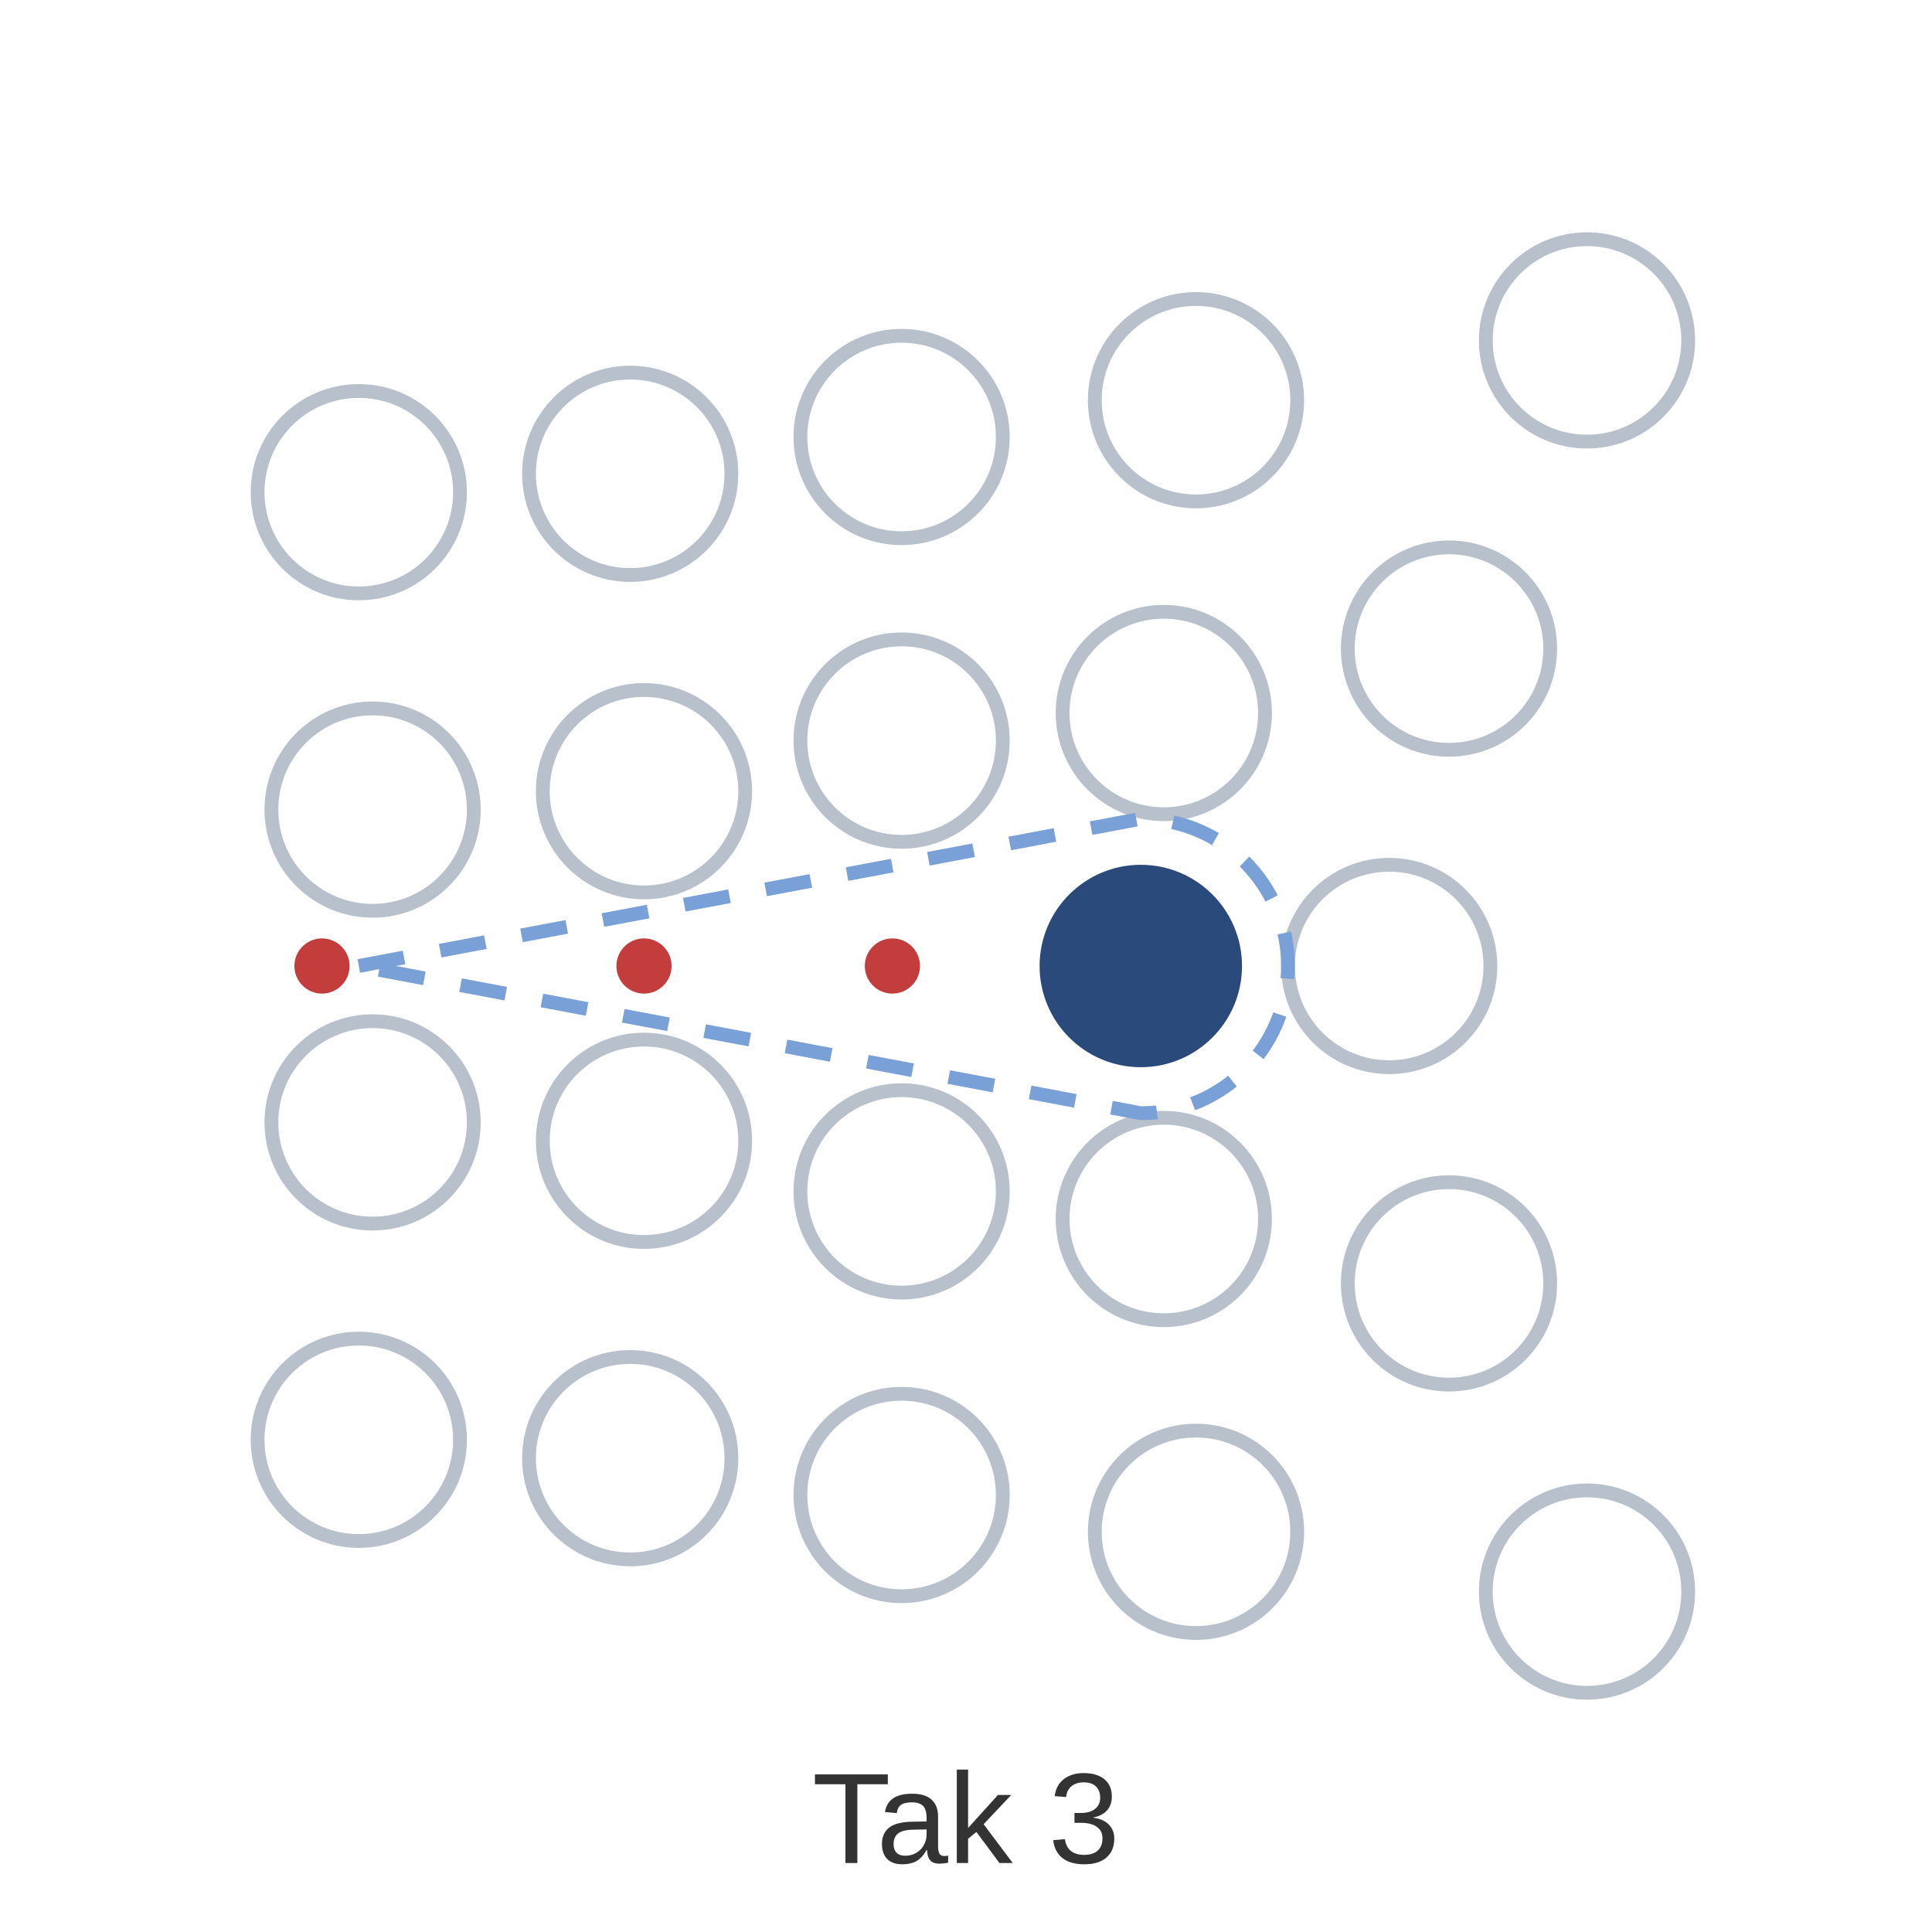
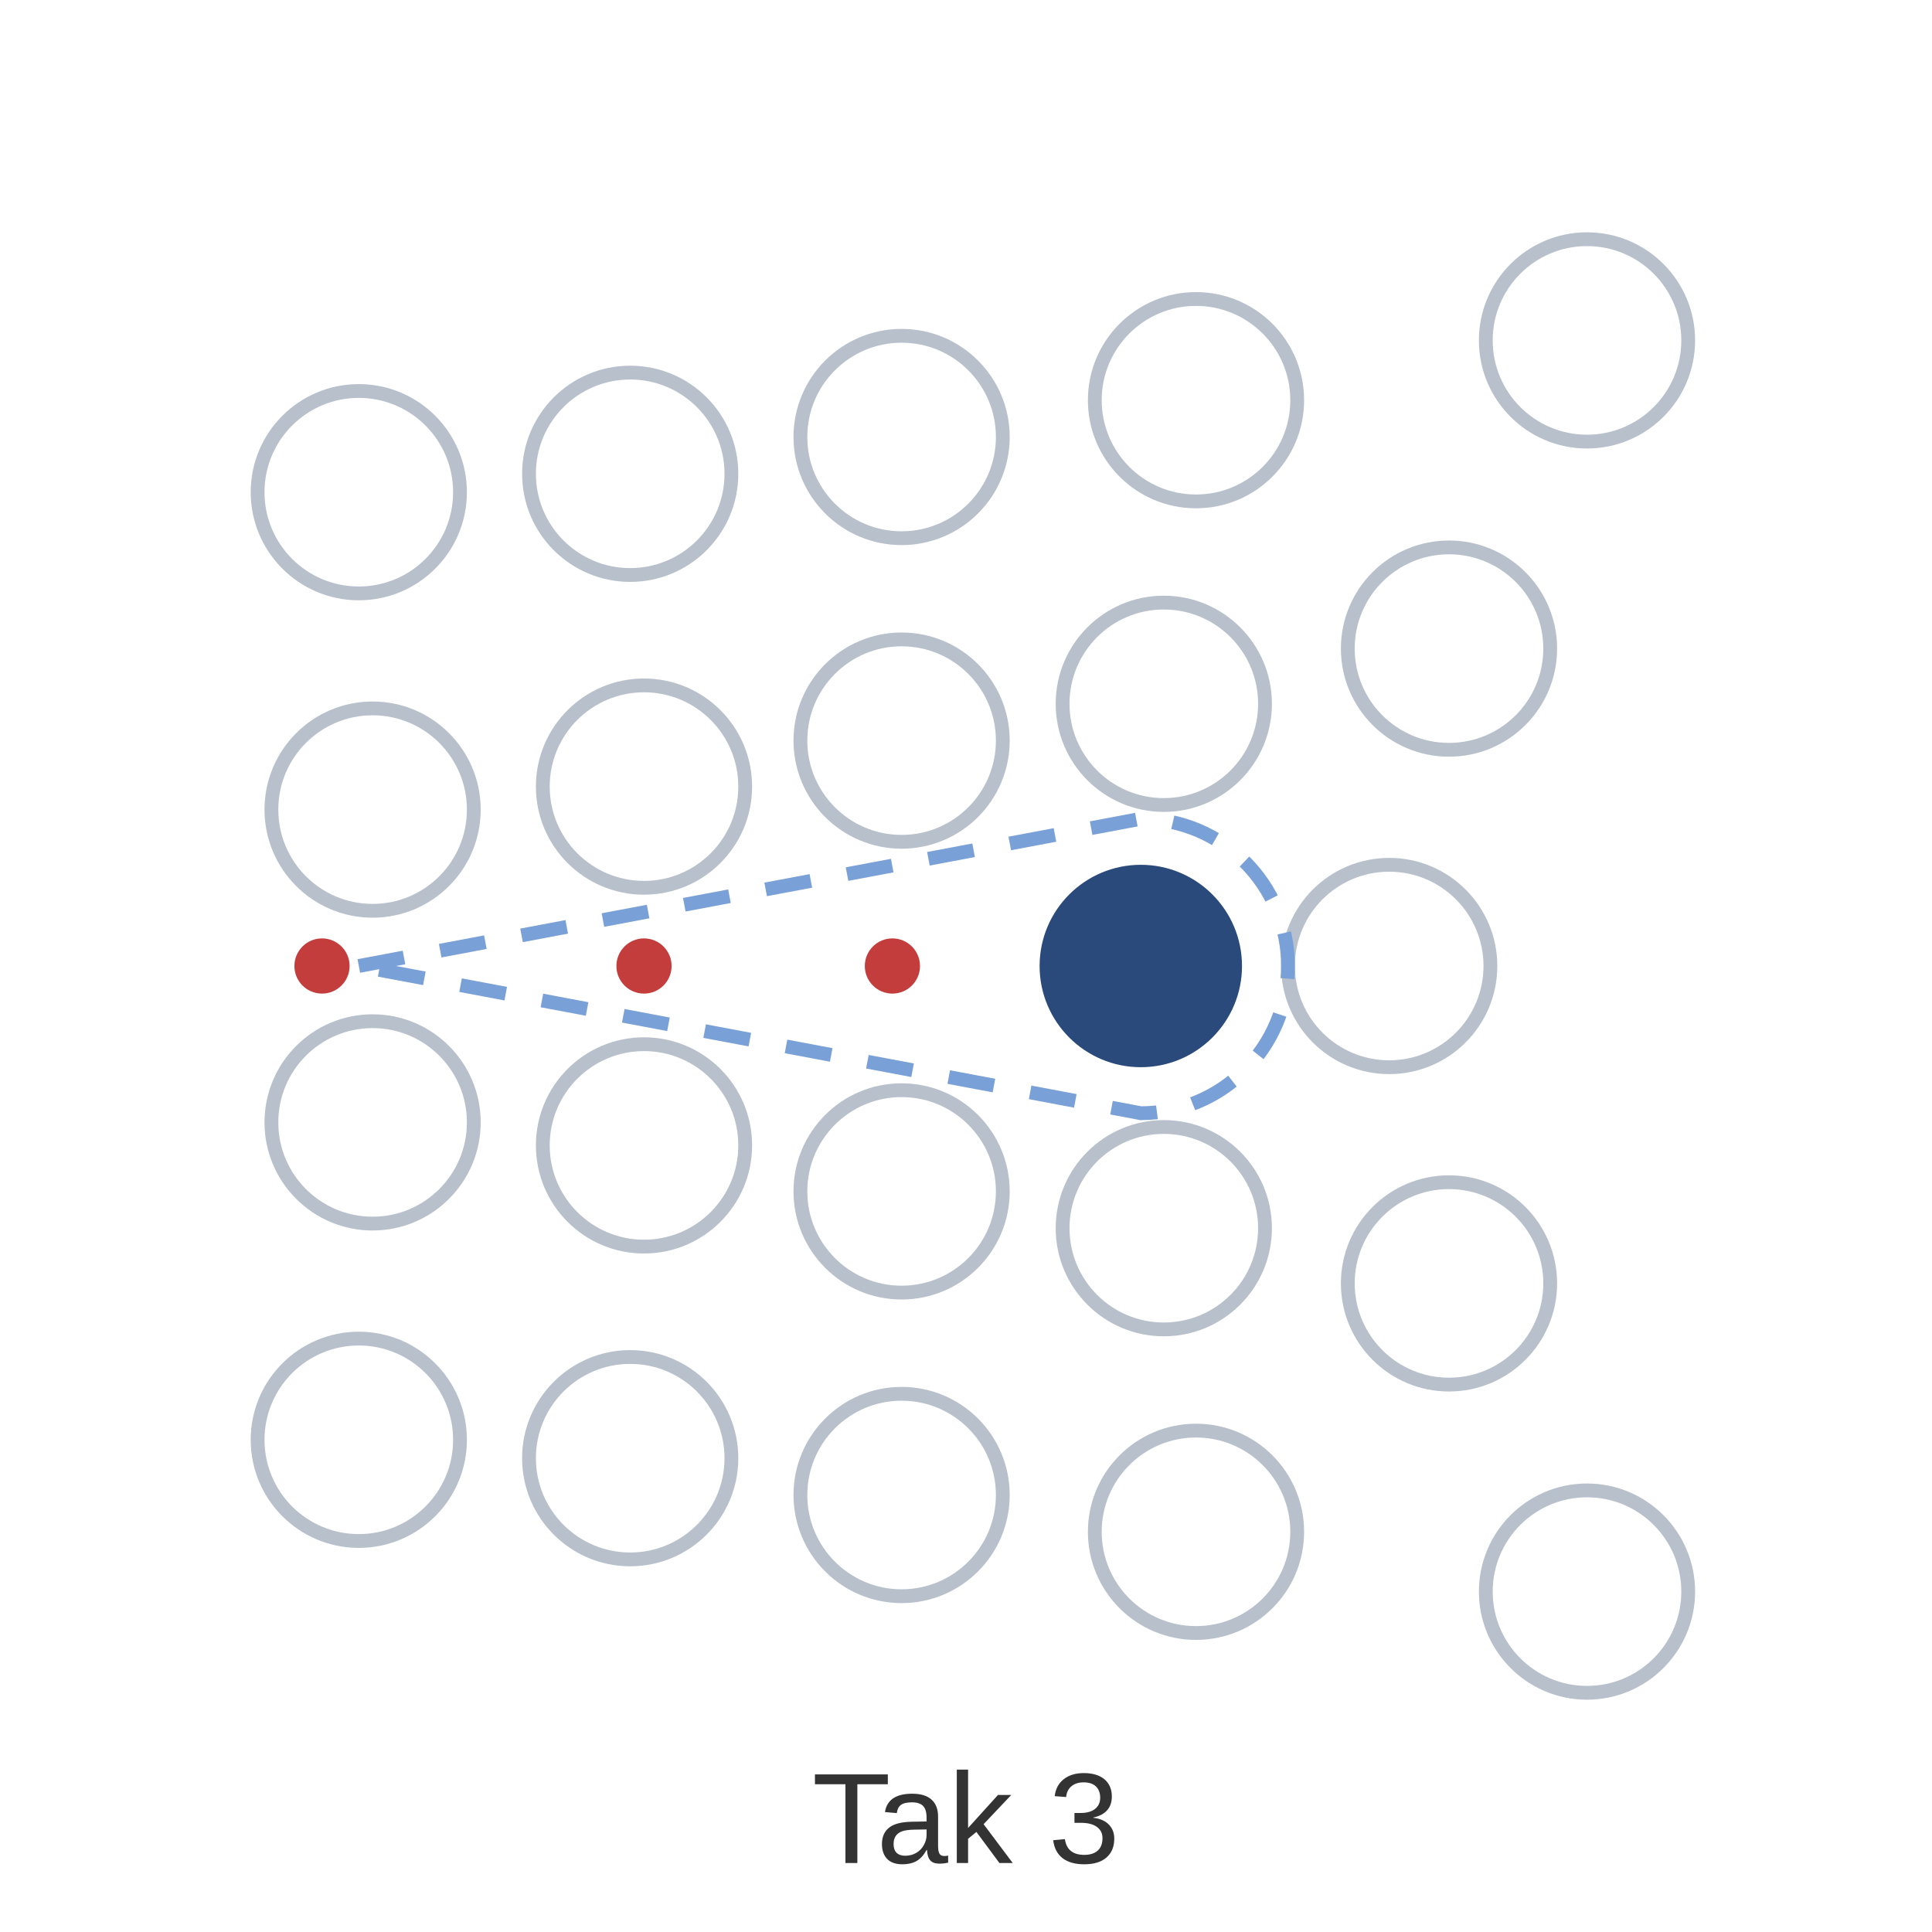
<svg xmlns="http://www.w3.org/2000/svg" width="420" height="420" viewBox="0 0 420 420">
  <rect width="100%" height="100%" fill="white" />
  <g fill="none" stroke="#b8c0cc" stroke-width="3">
    <circle cx="78" cy="107" r="22" />
    <circle cx="137" cy="103" r="22" />
    <circle cx="196" cy="95" r="22" />
    <circle cx="260" cy="87" r="22" />
    <circle cx="345" cy="74" r="22" />
    <circle cx="81" cy="176" r="22" />
-     <circle cx="140" cy="172" r="22" />
+     <circle cx="140" cy="171" r="22" />
    <circle cx="196" cy="161" r="22" />
-     <circle cx="253" cy="155" r="22" />
+     <circle cx="253" cy="153" r="22" />
    <circle cx="315" cy="141" r="22" />
    <circle cx="302" cy="210" r="22" />
    <circle cx="81" cy="244" r="22" />
-     <circle cx="140" cy="248" r="22" />
+     <circle cx="140" cy="249" r="22" />
    <circle cx="196" cy="259" r="22" />
-     <circle cx="253" cy="265" r="22" />
+     <circle cx="253" cy="267" r="22" />
    <circle cx="315" cy="279" r="22" />
    <circle cx="78" cy="313" r="22" />
    <circle cx="137" cy="317" r="22" />
    <circle cx="196" cy="325" r="22" />
    <circle cx="260" cy="333" r="22" />
    <circle cx="345" cy="346" r="22" />
  </g>
  <circle cx="248" cy="210" r="22" fill="#294a7a" />
  <circle cx="70" cy="210" r="6" fill="#c43d3d" />
  <circle cx="140" cy="210" r="6" fill="#c43d3d" />
  <circle cx="194" cy="210" r="6" fill="#c43d3d" />
  <path d="     M 78 210     L 248 178     A 32 32 0 0 1 248 242     Z" fill="none" stroke="#7aa0d8" stroke-width="3" stroke-dasharray="10 8" />
  <text x="210" y="405" text-anchor="middle" font-family="Arial, sans-serif" font-size="28" fill="#333">
    Tak 3
  </text>
</svg>
